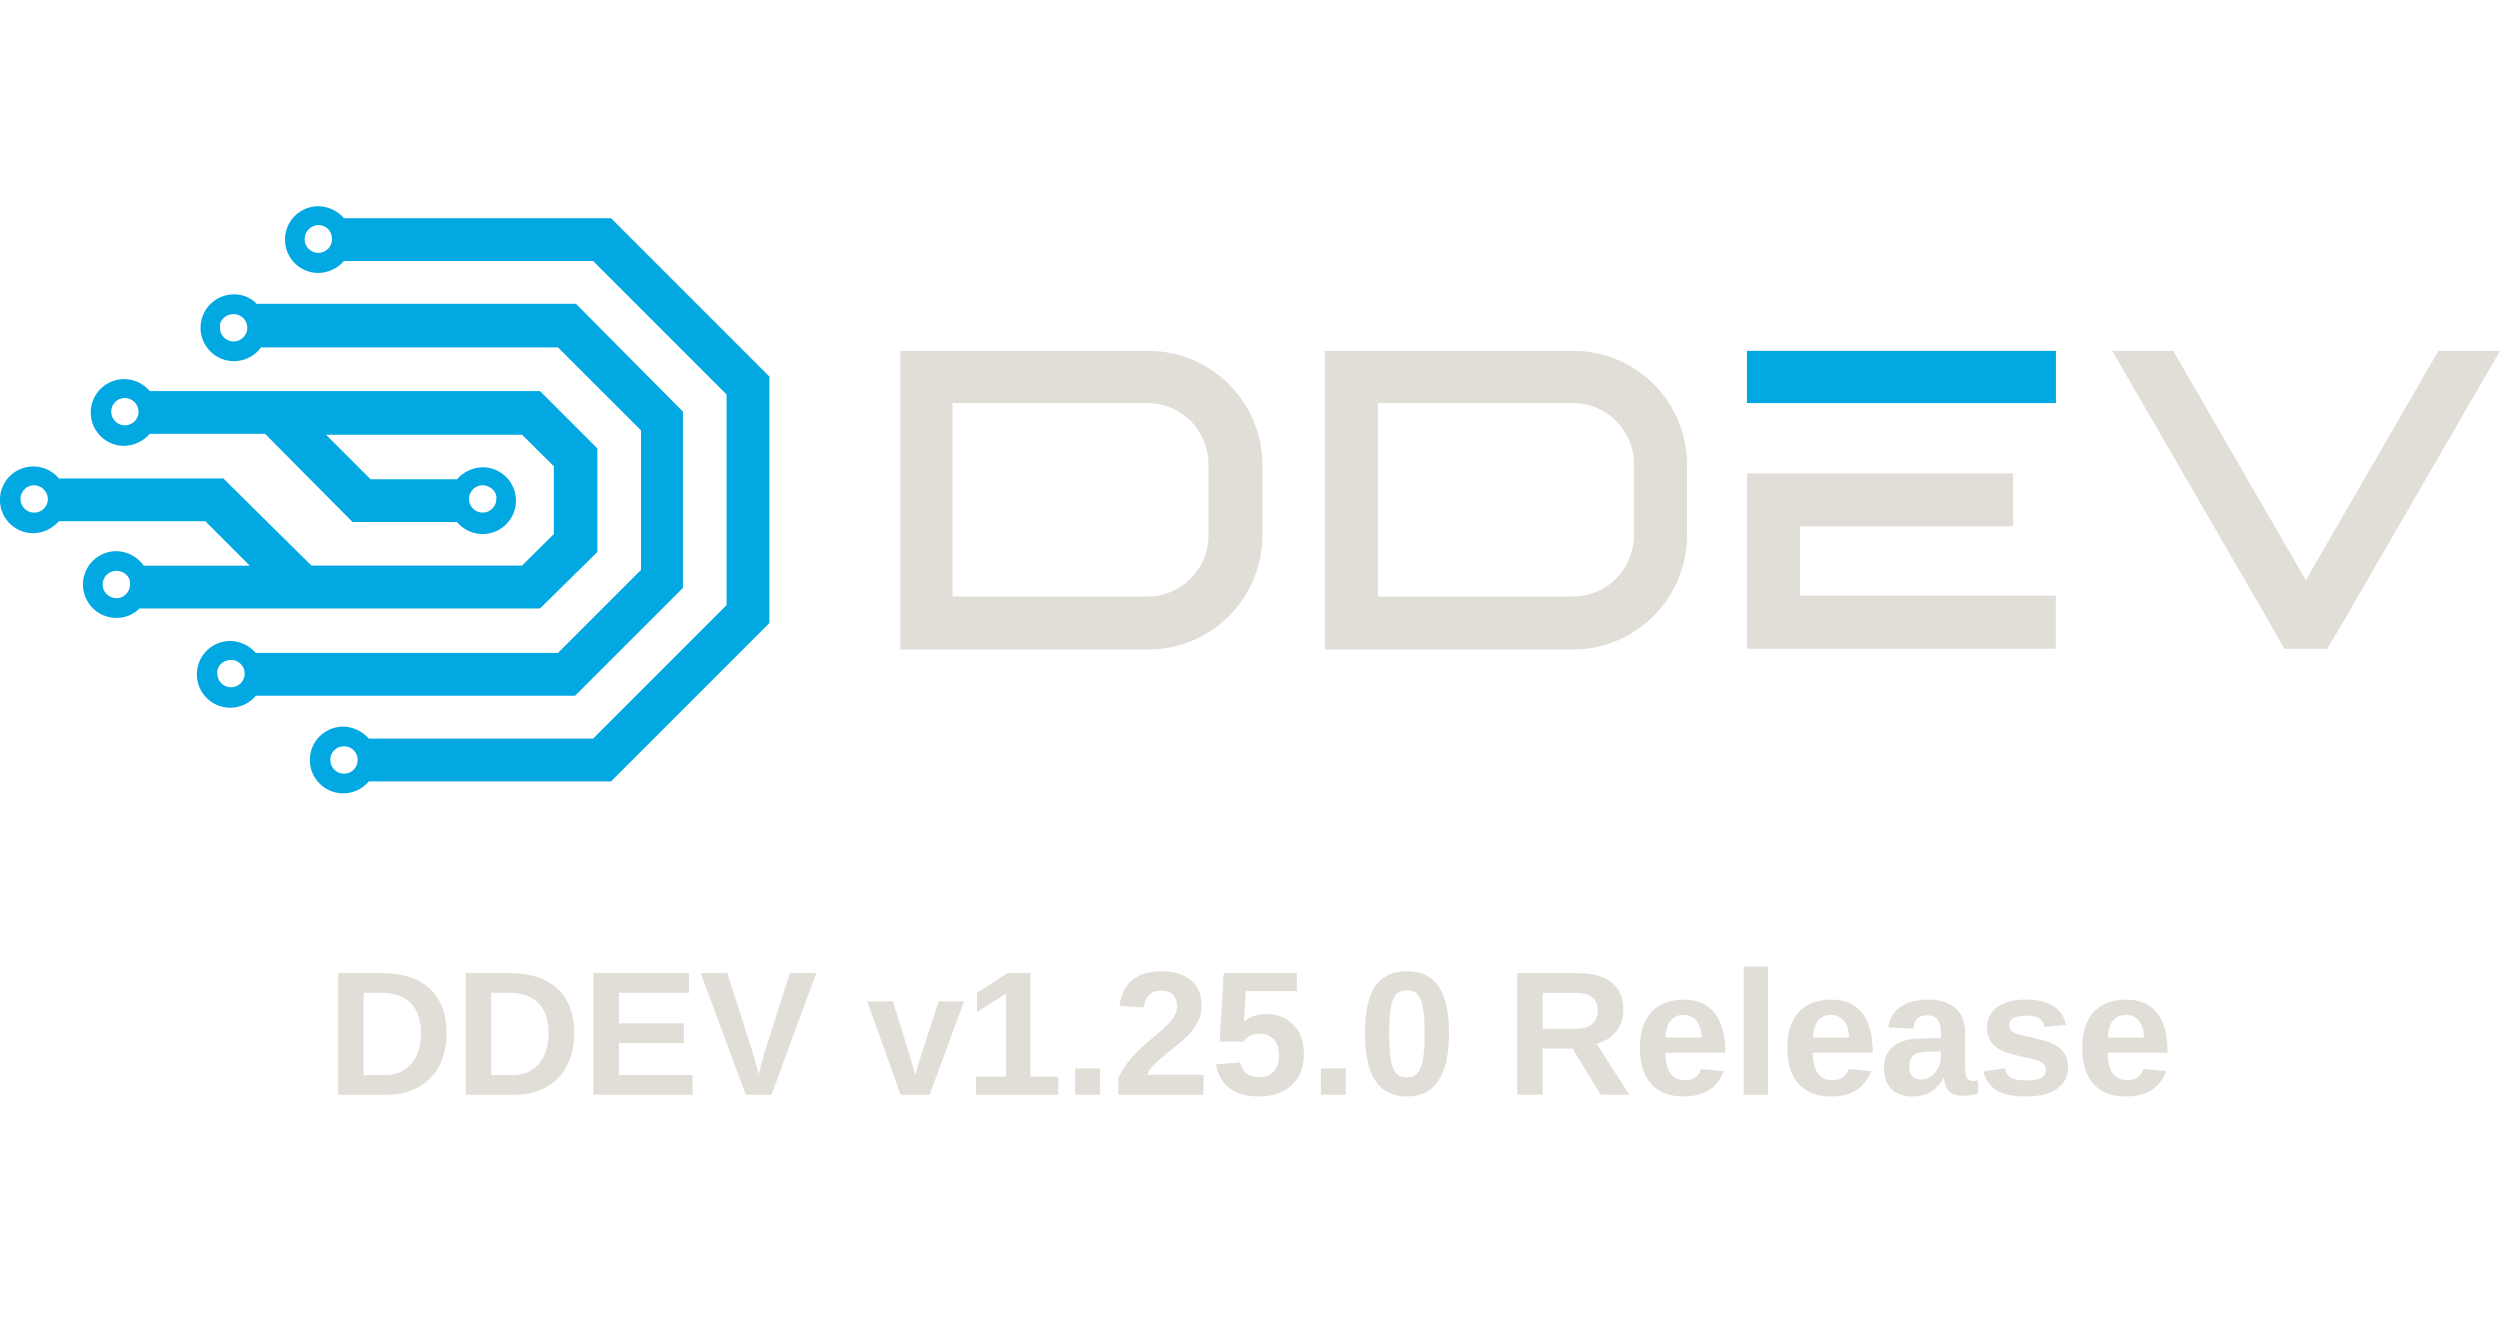
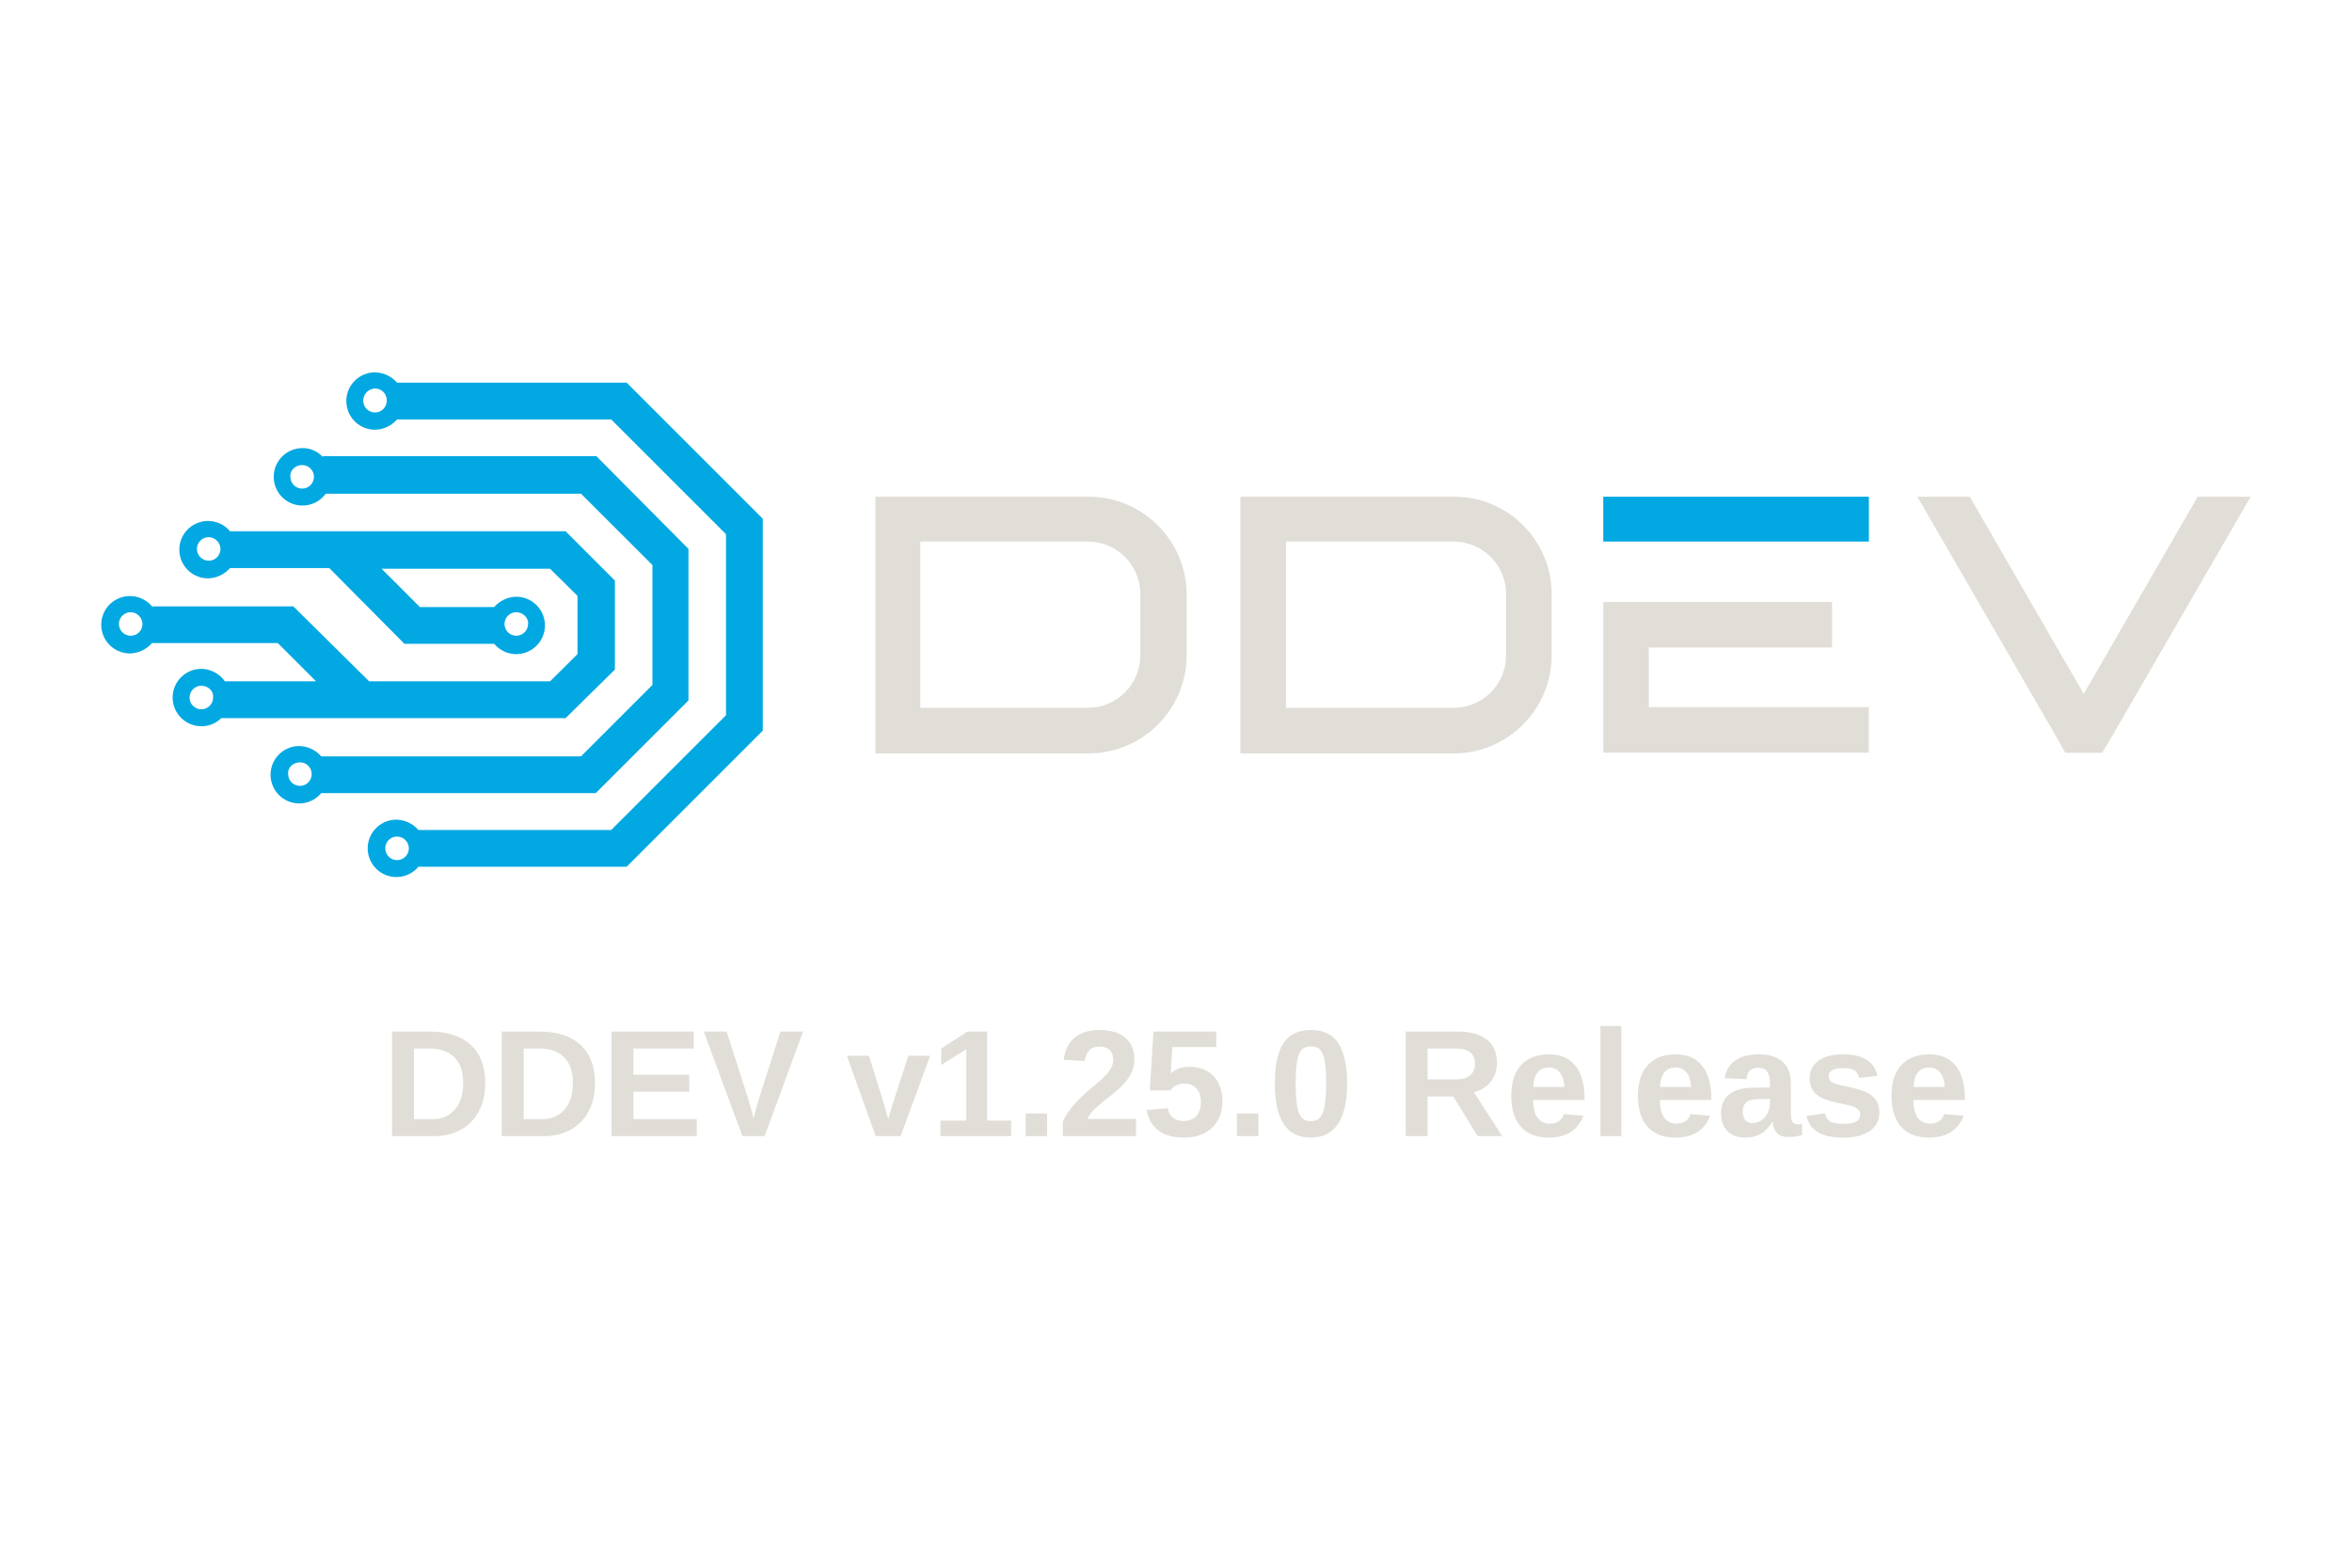
- <svg xmlns="http://www.w3.org/2000/svg" viewBox="0 -70 848.61 453">
+ <svg xmlns="http://www.w3.org/2000/svg" width="928.61" height="619.07" viewBox="-40 -147.04 928.61 619.07">
  <defs>
    <style>
      .cls-1{fill:#02a8e2;}
      .cls-1,.cls-2{fill-rule:evenodd;}
      .cls-2{fill:#e1ded8;}
      .cls-3{
      fill:#e1ded8;
      font-family:Arial,sans-serif;
      font-size:60px;
      font-weight:600;
      text-anchor:middle;
      dominant-baseline:hanging;
      }
    </style>
  </defs>
  <g id="logo">
    <g id="Ebene_2" data-name="Ebene 2">
      <g id="Ebene_1-2" data-name="Ebene 1">
        <g id="Ebene_2-2" data-name="Ebene 2">
          <g id="Ebene_1-2-2" data-name="Ebene 1-2">
            <path class="cls-1" d="M116.77,18.59h84.55l45.32,45.33v71.47l-45.32,45.32H125.2a11.84,11.84,0,0,0-8.72-4.07,11.33,11.33,0,1,0,8.72,18.59h82.22l53.74-53.74V57.81L207.42,4.07H116.77A11.82,11.82,0,0,0,108.06,0a11.33,11.33,0,0,0,0,22.66A11.82,11.82,0,0,0,116.77,18.59Zm-8.71-12.2a4.59,4.59,0,0,1,4.64,4.54V11a4.65,4.65,0,0,1-9.29.43,3.09,3.09,0,0,1,0-.43A4.78,4.78,0,0,1,108.06,6.39Zm8.71,176.93a4.65,4.65,0,1,1-4.65,4.65h0a4.58,4.58,0,0,1,4.53-4.65Z" />
            <path class="cls-1" d="M195.5,33.12H87.43v.29a10.58,10.58,0,0,0-8.14-3.49,11.34,11.34,0,1,0,9.3,18H189.4L217.59,76.1v47.35L189.4,151.64H86.85a11.84,11.84,0,0,0-8.72-4.07,11.33,11.33,0,1,0,8.72,18.59H195.21l36.61-36.6V69.73ZM79.29,36.61a4.65,4.65,0,1,1-4.64,4.66v0C74.36,38.64,76.68,36.61,79.29,36.61ZM78.42,154a4.65,4.65,0,1,1-4.65,4.65h0C73.48,156,75.81,154,78.42,154Z" />
            <path class="cls-1" d="M178.65,136.55H47.34a10.75,10.75,0,0,1-7.85,3.19,11.33,11.33,0,1,1,0-22.66,11.59,11.59,0,0,1,9.3,4.94h36l-15.1-15.11H20A11.82,11.82,0,0,1,11.31,111,11.33,11.33,0,1,1,20,92.41H75.81L105.73,122H177.2L188,111.27v-23L177.2,77.57H110.67l15.11,15.11h29.34a11.84,11.84,0,0,1,8.72-4.07,11.33,11.33,0,1,1-8.72,18.59H119.68L90,77.28H50.82a11.85,11.85,0,0,1-8.71,4.07,11.33,11.33,0,1,1,8.71-18.6H183.3l19.47,19.47v35.15L183.3,136.55ZM163.84,94.71a4.65,4.65,0,1,0,4.65,4.65h0C168.78,97,166.45,94.71,163.84,94.71ZM42.4,65.08a4.65,4.65,0,1,0,4.65,4.65A4.78,4.78,0,0,0,42.4,65.08Zm-2.91,58.68a4.65,4.65,0,1,0,4.65,4.65C44.43,125.8,42.11,123.76,39.49,123.76ZM11.6,94.71a4.65,4.65,0,1,0,0,9.3,4.6,4.6,0,0,0,4.65-4.53v-.12A4.78,4.78,0,0,0,11.6,94.71Z" />
            <path class="cls-2" d="M323.34,66.82h66.24A20.7,20.7,0,0,1,410.2,87.45v24.4a20.7,20.7,0,0,1-20.62,20.63H323.34ZM389.87,49.1H305.61V150.49h84.26a38.81,38.81,0,0,0,38.64-38.64V87.45A38.75,38.75,0,0,0,389.87,49.1ZM593,90.64V150.2H697.83v-18H611V108.66h72.34v-18H593ZM467.73,66.82H534a20.71,20.71,0,0,1,20.63,20.63v24.4A20.71,20.71,0,0,1,534,132.48H467.73ZM534,49.1H449.72V150.49H534a38.81,38.81,0,0,0,38.64-38.64V87.45A38.57,38.57,0,0,0,534,49.1Zm183,0L772.49,145l2.91,5.23h14.52l3.2-5.23,55.49-95.9H827.69l-45,77.86-45-77.86Z" />
            <path class="cls-1" d="M611,66.82h86.87V49.1H593V66.82Z" />
          </g>
        </g>
      </g>
    </g>
  </g>
  <text class="cls-3" x="424.305" y="260">DDEV v1.25.0 Release</text>
</svg>
